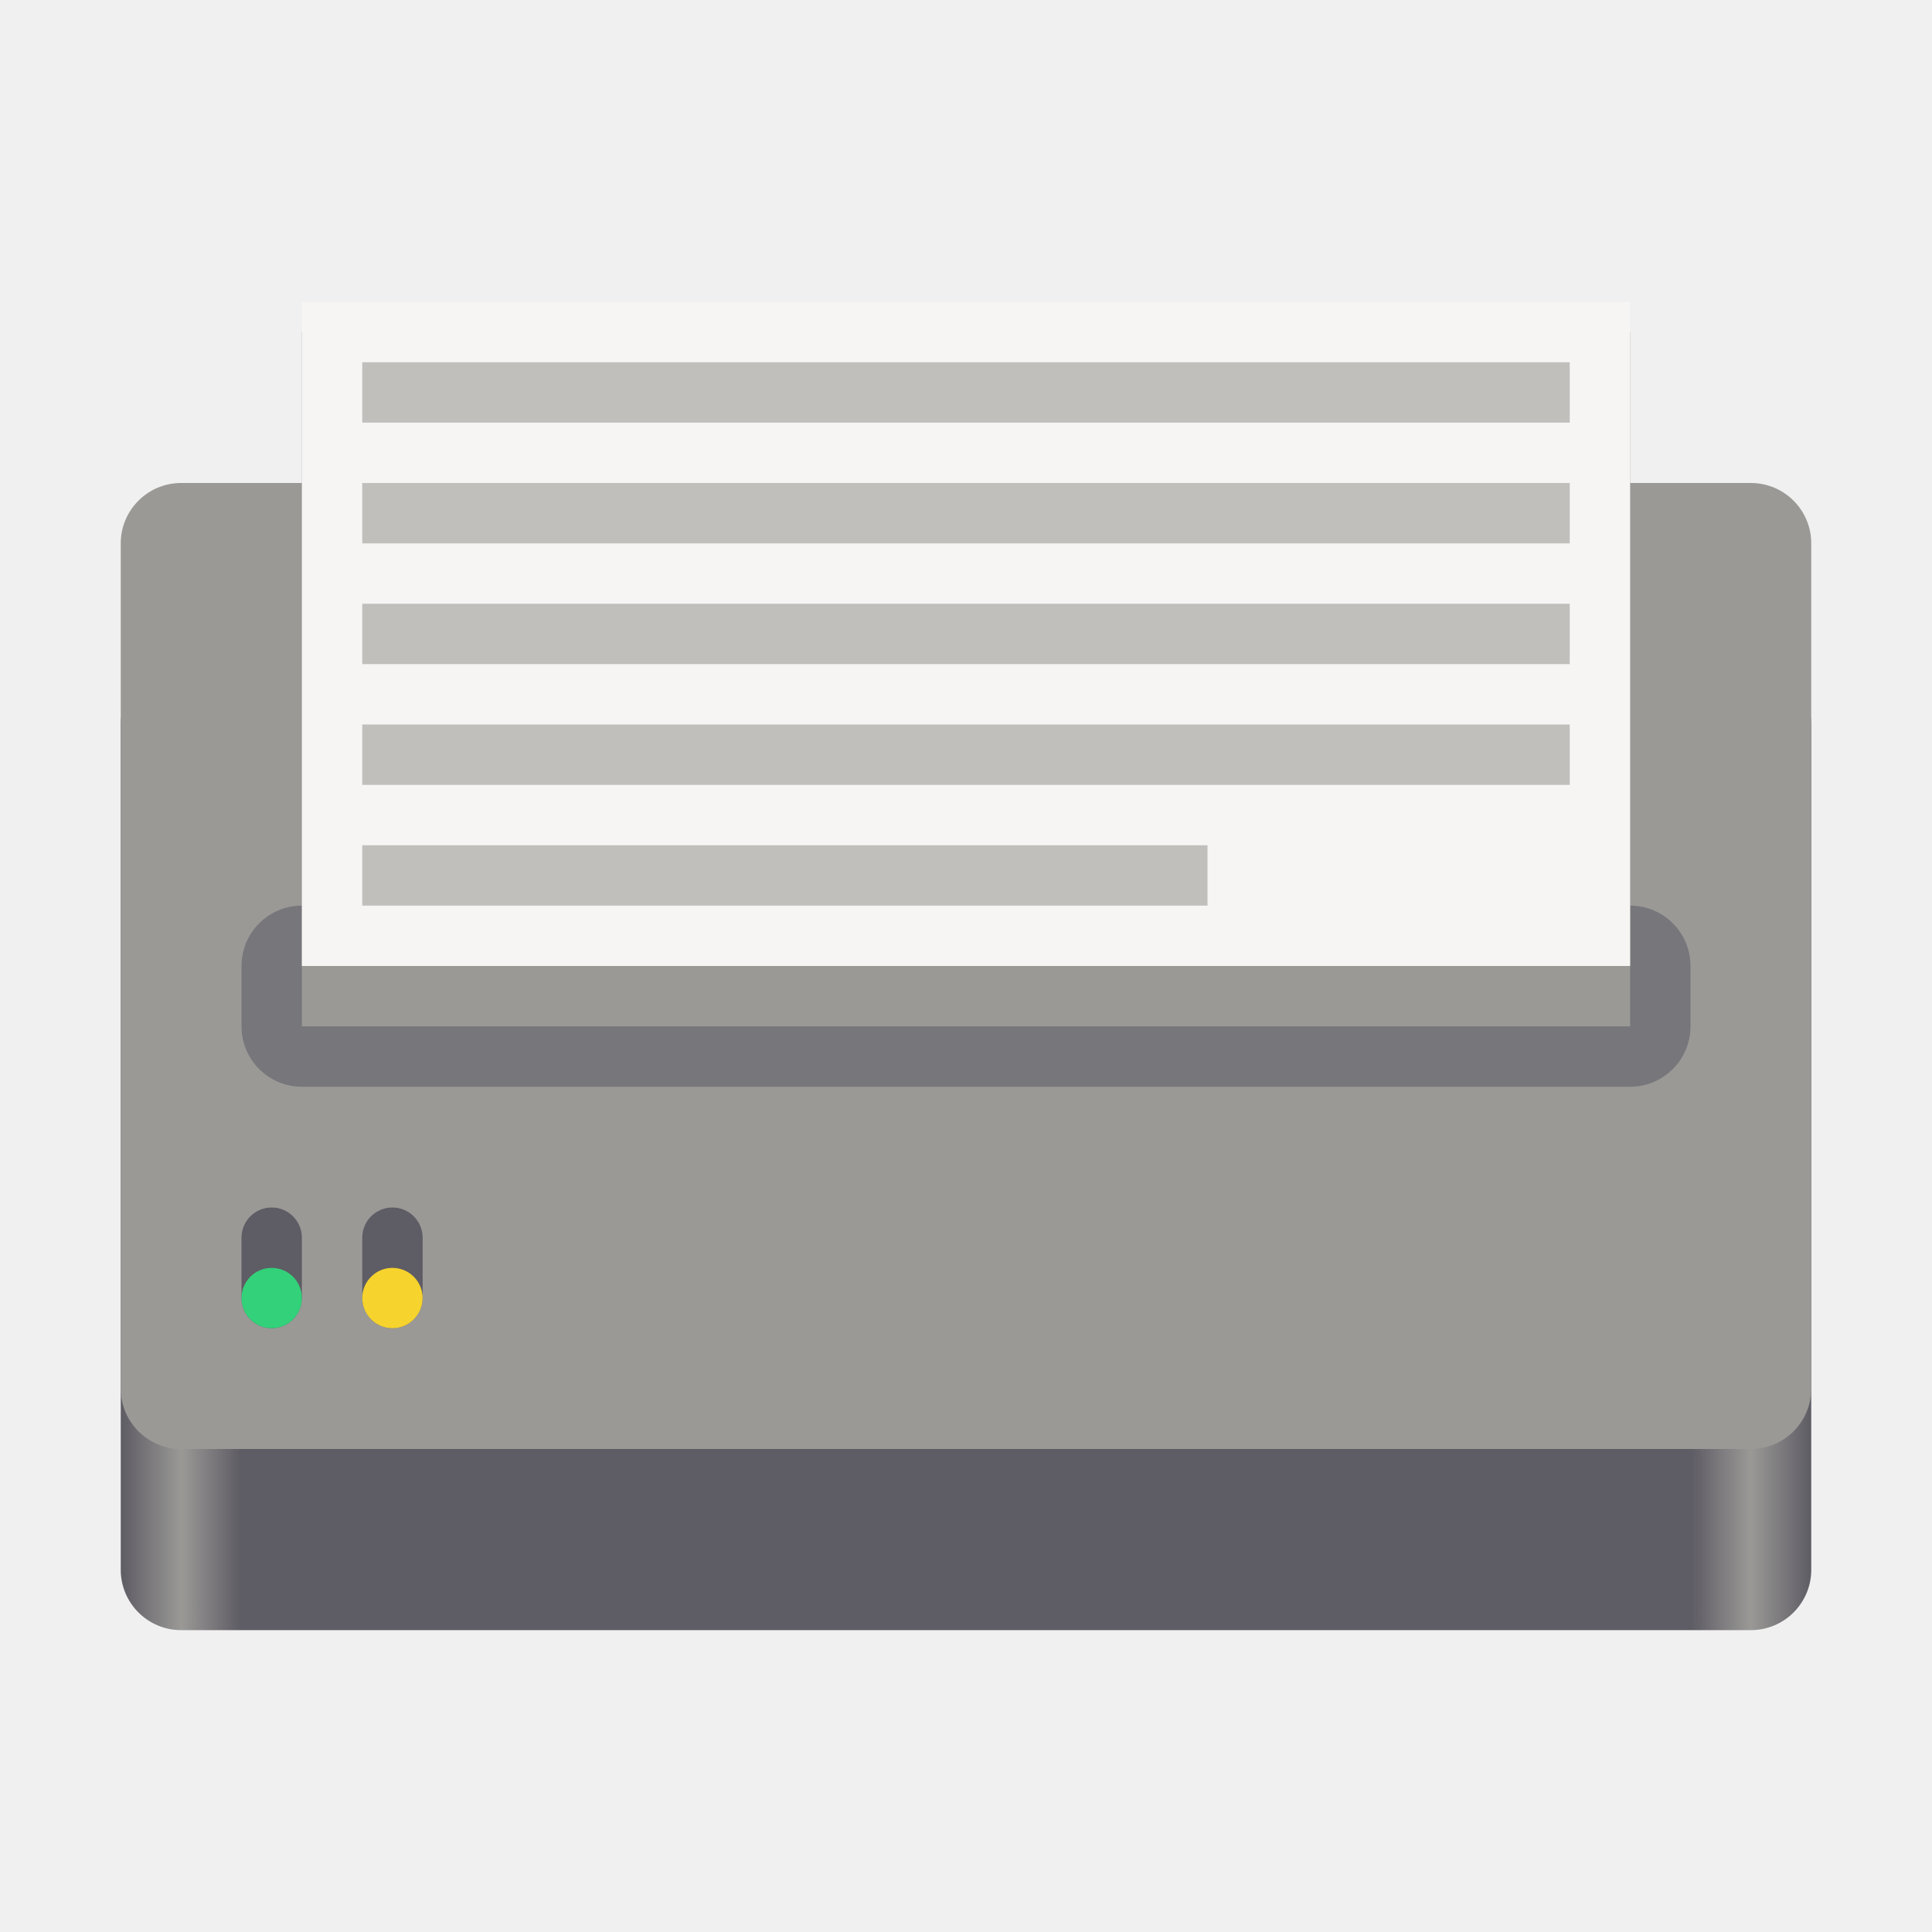
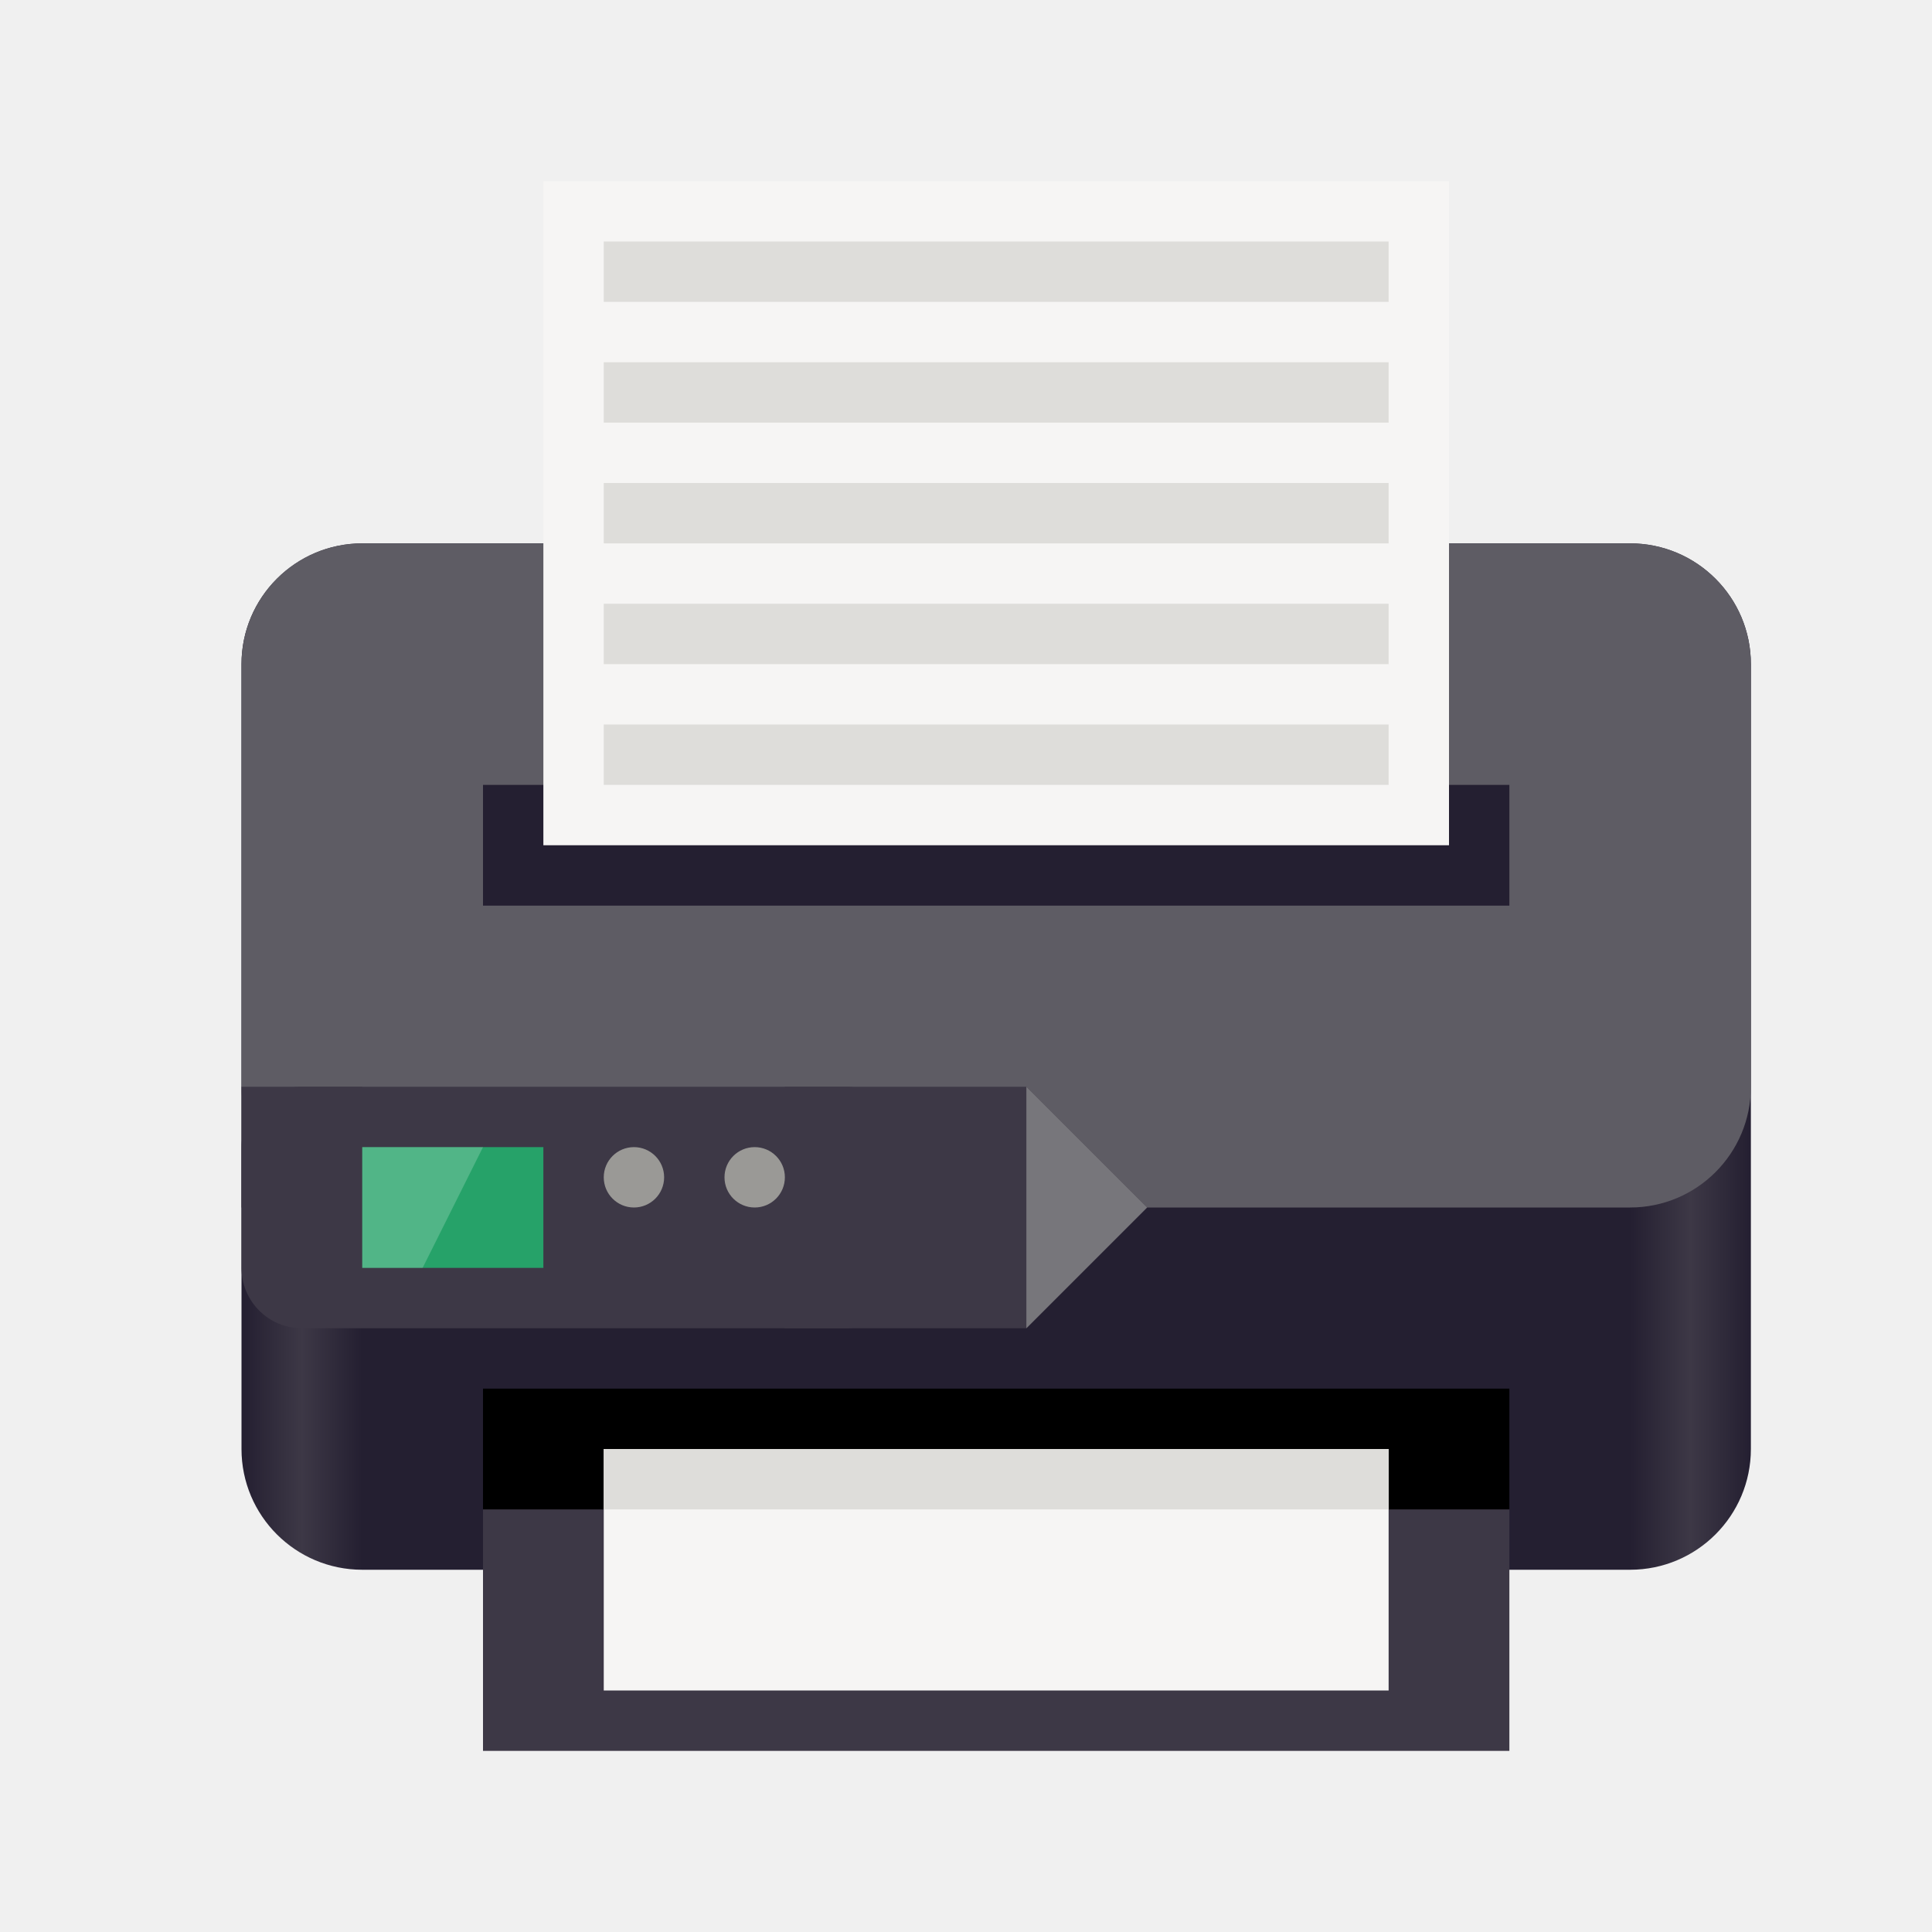
- <svg xmlns="http://www.w3.org/2000/svg" height="128" width="128">
-   <linearGradient id="a" gradientUnits="userSpaceOnUse" x1="8" x2="120" y1="77" y2="77">
-     <stop offset="0" stop-color="#5e5c64" />
-     <stop offset=".036" stop-color="#9a9996" />
-     <stop offset=".071" stop-color="#5e5c64" />
-     <stop offset=".929" stop-color="#5e5c64" />
-     <stop offset=".964" stop-color="#9a9996" />
-     <stop offset="1" stop-color="#5e5c64" />
+ <svg xmlns="http://www.w3.org/2000/svg" height="32" width="32">
+   <linearGradient id="a" gradientUnits="userSpaceOnUse" x1="4" x2="29" y1="306.033" y2="306.033">
+     <stop offset="0" stop-color="#241f31" />
+     <stop offset=".04" stop-color="#3d3846" />
+     <stop offset=".08" stop-color="#241f31" />
+     <stop offset=".92" stop-color="#241f31" />
+     <stop offset=".96" stop-color="#3d3846" />
+     <stop offset="1" stop-color="#241f31" />
  </linearGradient>
-   <g stroke-width="2">
-     <rect fill="url(#a)" height="64" ry="4" width="112" x="8" y="44" />
-     <rect fill="#9a9996" height="64" ry="4" width="112" x="8" y="32" />
-     <rect fill="#77767b" height="12" ry="4" width="96" x="16" y="60" />
-     <path d="M20 22h88v46H20z" fill="#9a9996" />
-     <path d="M20 20h88v44H20z" fill="#f6f5f4" />
-     <rect fill="#5e5c64" height="8" ry="2" width="4" x="16" y="80" />
-     <rect fill="#5e5c64" height="8" ry="2" width="4" x="24" y="80" />
-     <circle cx="18" cy="86" fill="#33d17a" r="2" />
-     <circle cx="26" cy="86" fill="#f6d32d" r="2" />
-     <path d="M24 32h80v4H24zm0 8h80v4H24zm0 8h80v4H24zm0 8h56v4H24zm0-32h80v4H24z" fill="#c0bfbc" />
+   <g transform="translate(0 -288.533)">
+     <rect fill="url(#a)" height="17" ry="2" width="25" x="4" y="297.533" />
+     <rect fill="#5e5c64" height="11" ry="2" width="25" x="4" y="297.533" />
+     <g fill="#3d3846">
+       <rect height="4" ry="1" width="11" x="4" y="306.533" />
+       <path d="M17 306.533l2 2-2 2h-4v-4zm-13 0h2v2H4z" />
+     </g>
+     <path d="M8 301.533h17v2H8z" fill="#241f31" />
+     <path d="M9 291.533h15v11H9z" fill="#f6f5f4" />
+     <path d="M8 313.533h17v4H8z" fill="#3d3846" />
+     <path d="M8 311.533h17v2H8z" />
+     <path d="M10 312.533h13v4H10z" fill="#f6f5f4" />
+     <path d="M10 292.533h13v1H10zm0 2h13v1H10zm0 2h13v1H10zm0 2h13v1H10zm0 2h13v1H10z" fill="#deddda" />
+     <rect fill="#26a269" height="2" ry="0" width="3" x="6" y="307.533" />
+     <path d="M7 309.533l1-2H6v2z" fill="#fff" opacity=".2" />
+     <rect fill="#9a9996" height="1" ry=".5" width="1" x="10" y="307.533" />
+     <rect fill="#9a9996" height="1" ry=".5" width="1" x="12" y="307.533" />
+     <path d="M10 312.533h13v1H10z" fill="#deddda" />
+     <path d="M17 306.533v4l2-2z" fill="#77767b" />
  </g>
</svg>
